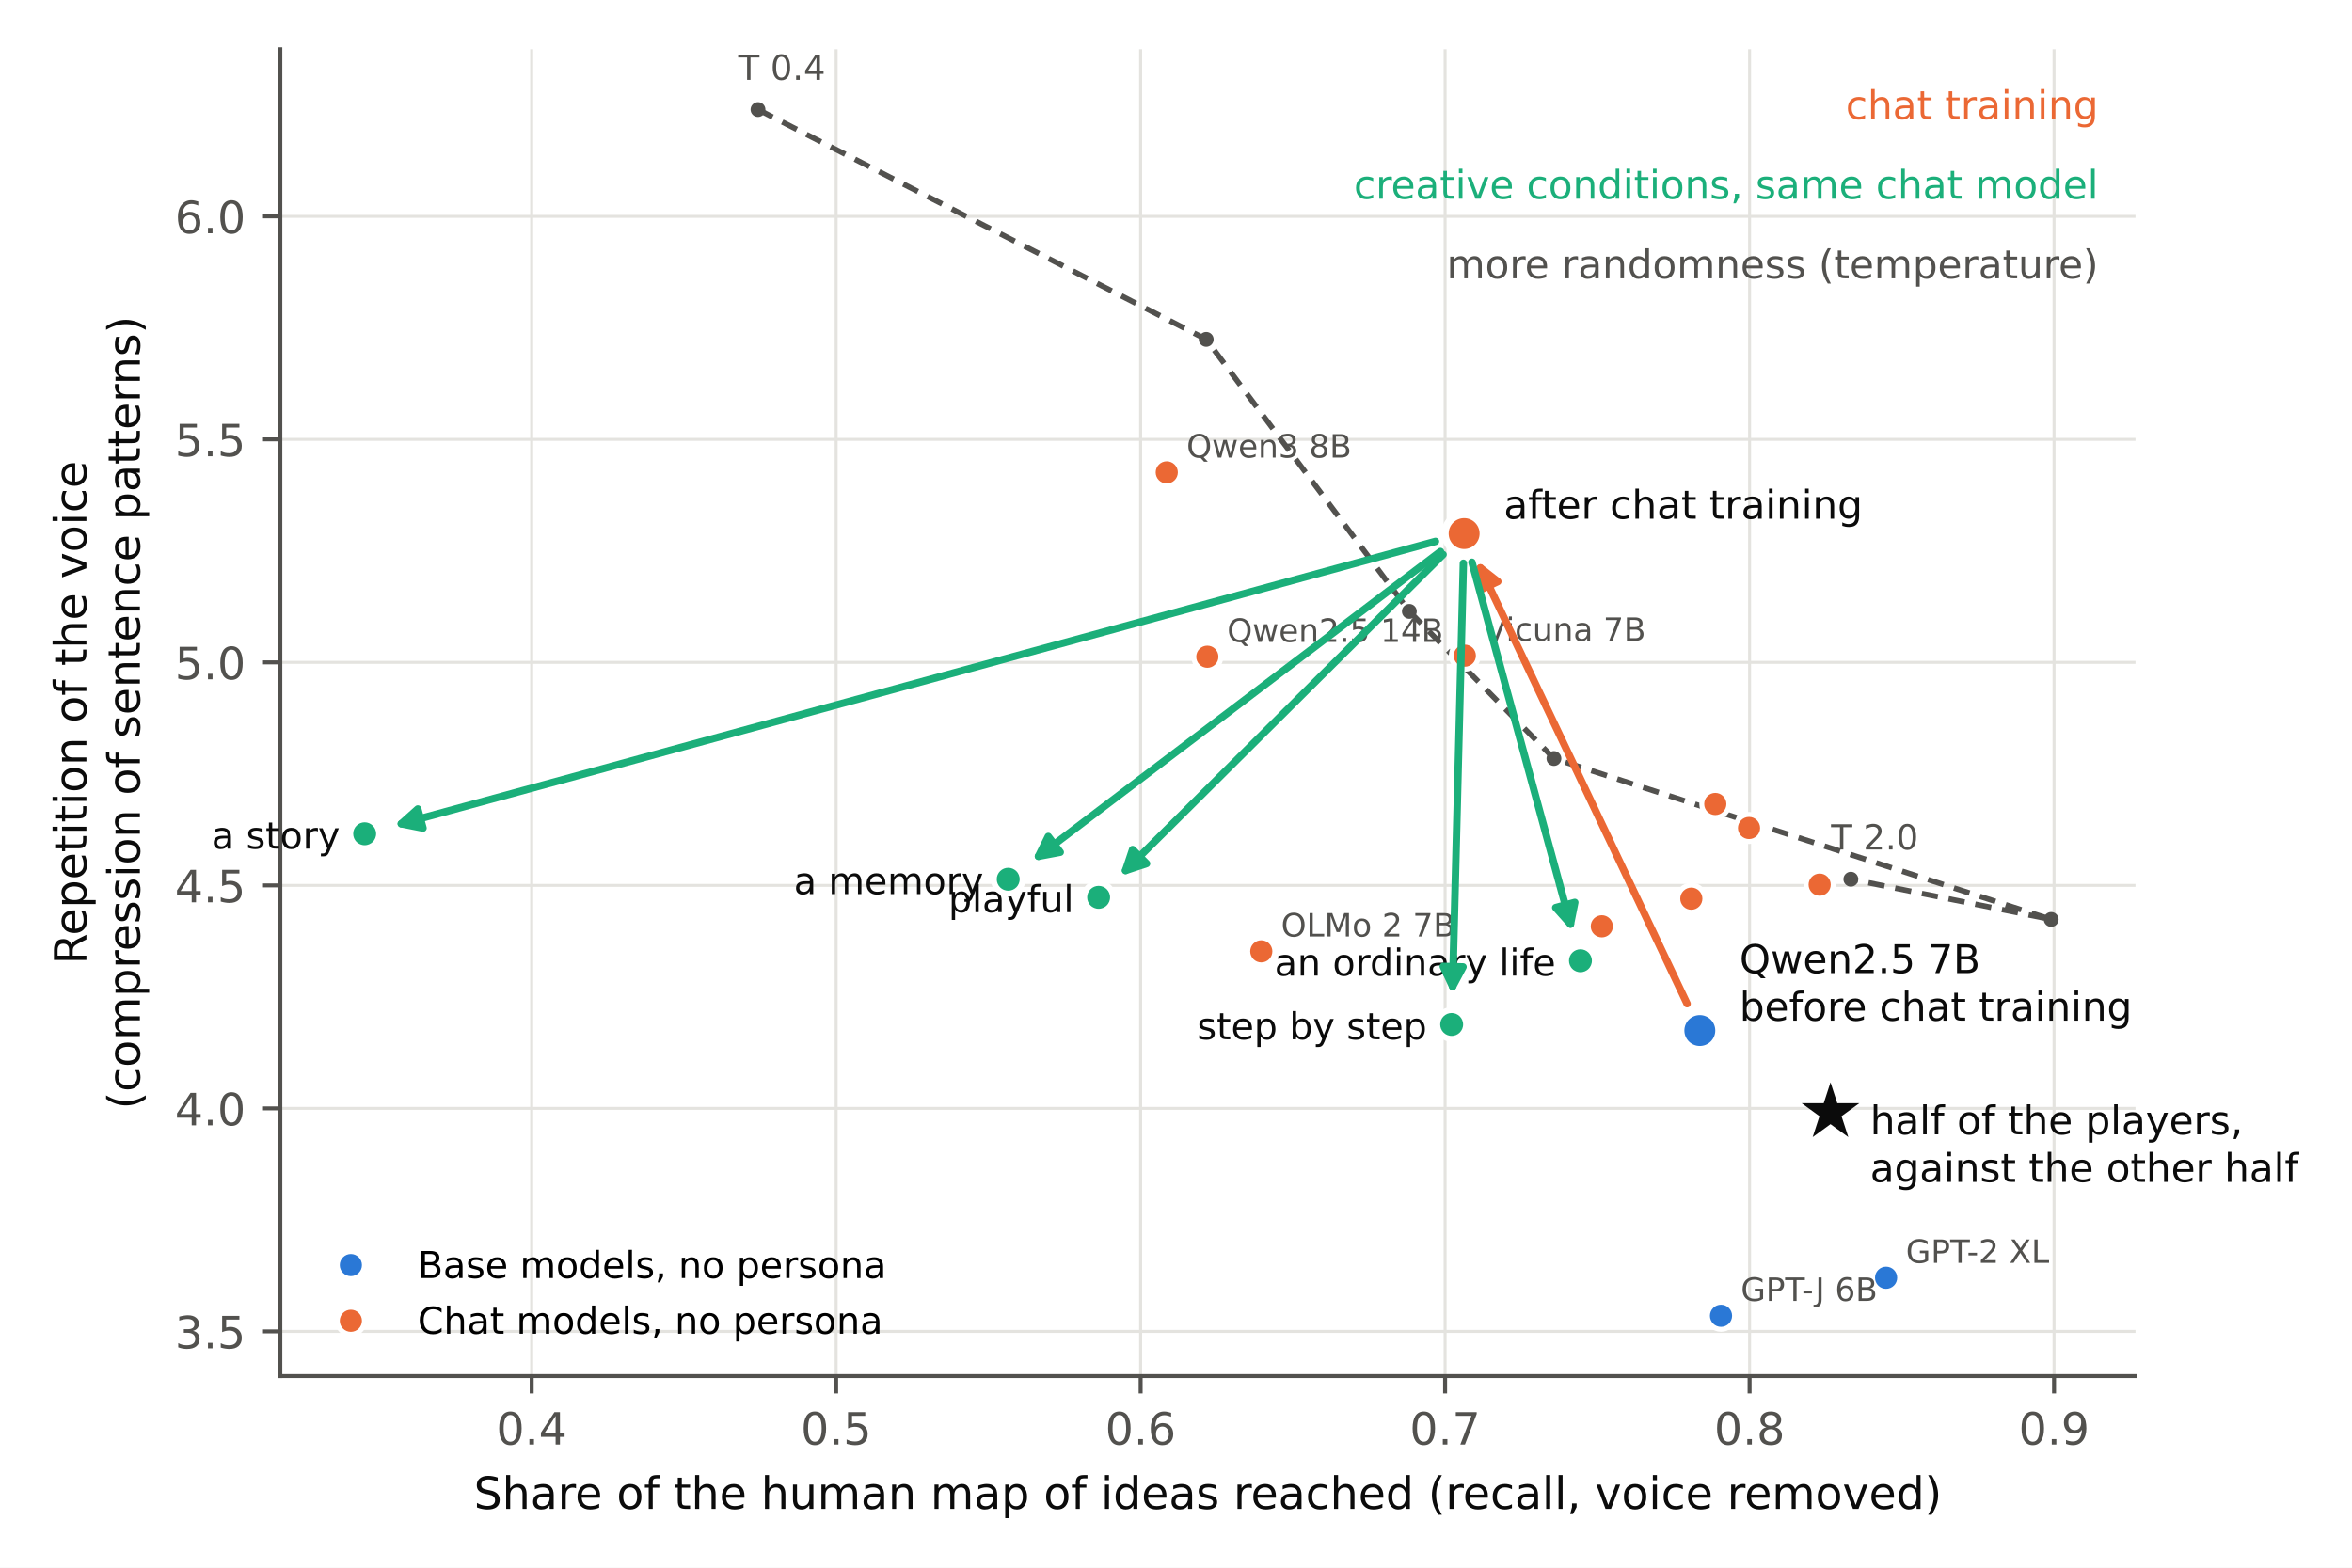
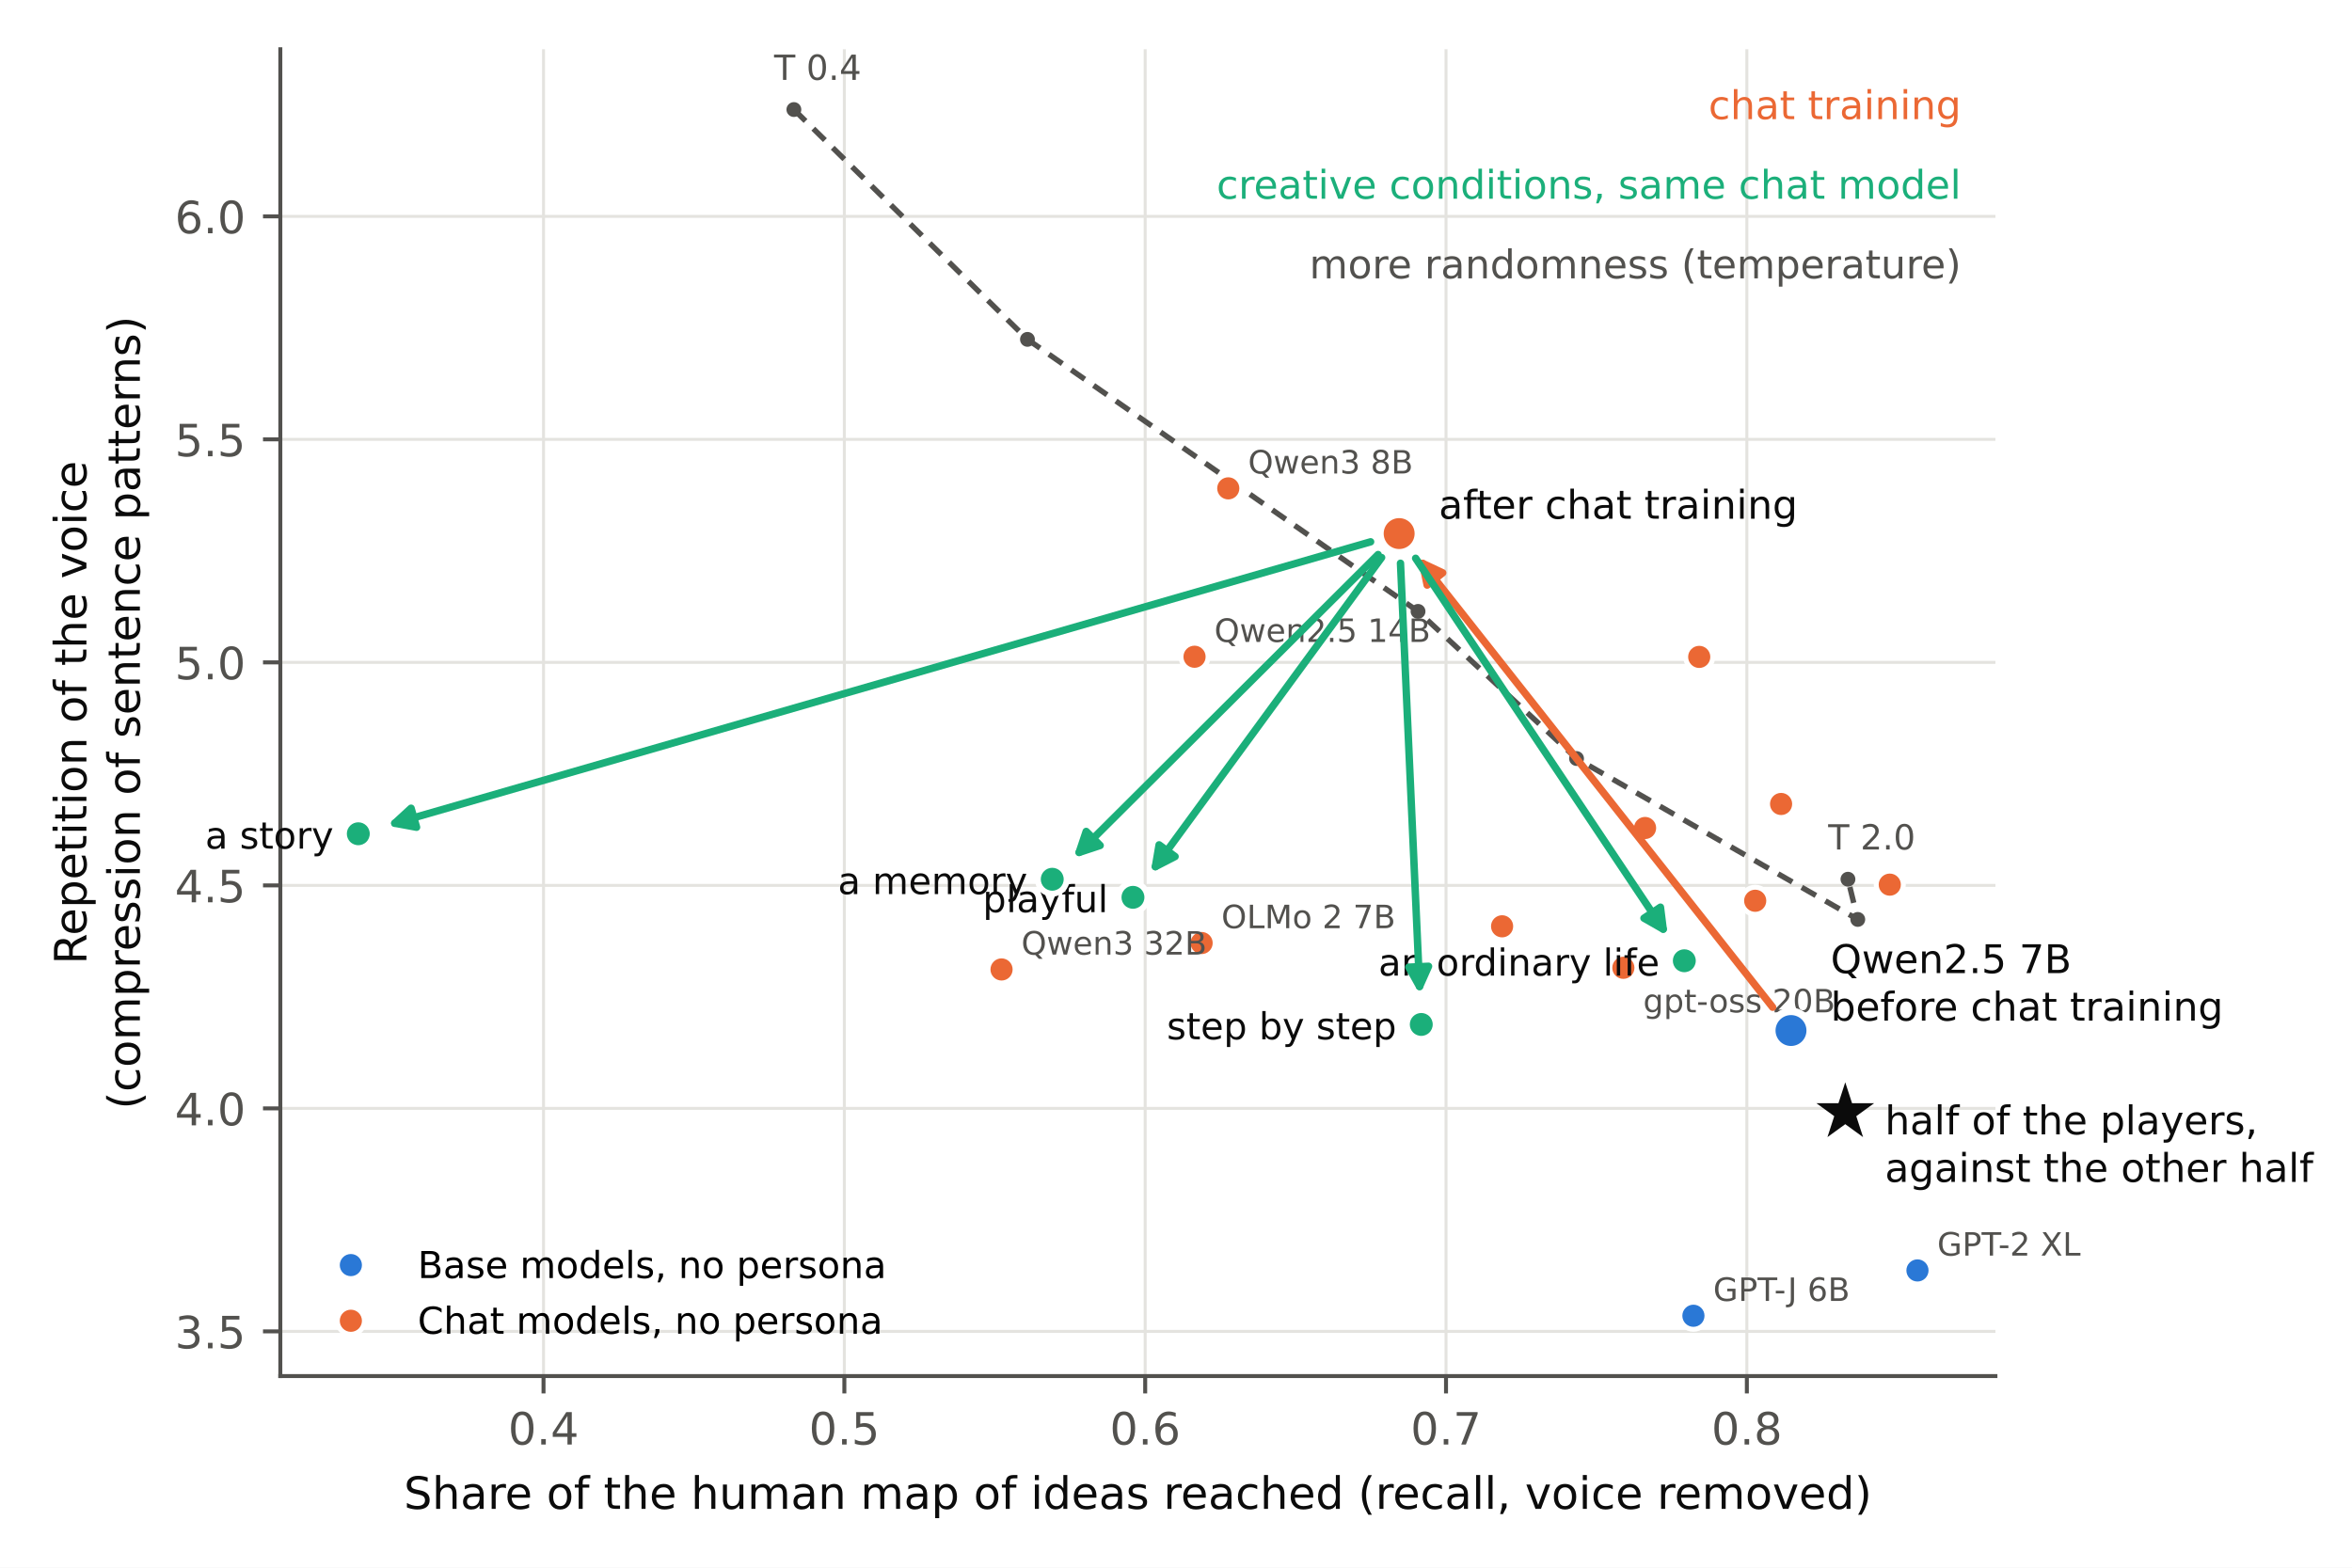
<svg xmlns="http://www.w3.org/2000/svg" xmlns:xlink="http://www.w3.org/1999/xlink" width="475.2pt" height="316.8pt" viewBox="0 0 475.2 316.8" version="1.1">
  <defs>
    <style type="text/css">*{stroke-linejoin: round; stroke-linecap: butt}</style>
  </defs>
  <g id="figure_1">
    <g id="patch_1">
      <path d="M 0 316.8  L 475.2 316.8  L 475.2 0  L 0 0  z " style="fill: #ffffff" />
    </g>
    <g id="axes_1">
      <g id="patch_2">
-         <path d="M 56.638 278.078  L 431.458 278.078  L 431.458 9.95  L 56.638 9.95  z " style="fill: #ffffff" />
+         <path d="M 56.638 278.078  L 403.157 278.078  L 403.157 9.95  L 56.638 9.95  z " style="fill: #ffffff" />
      </g>
      <g id="matplotlib.axis_1">
        <g id="xtick_1">
          <g id="line2d_1">
-             <path d="M 107.421 278.078  L 107.421 9.95  " clip-path="url(#pd328f4189f)" style="fill: none; stroke: #e4e3df; stroke-width: 0.6; stroke-linecap: square" />
+             <path d="M 109.813 278.078  L 109.813 9.95  " clip-path="url(#p14bc50475f)" style="fill: none; stroke: #e4e3df; stroke-width: 0.6; stroke-linecap: square" />
          </g>
          <g id="line2d_2">
            <defs>
-               <path id="mab75bf2dd7" d="M 0 0  L 0 3.5  " style="stroke: #52514e; stroke-width: 0.8" />
+               <path id="mb32d8f896d" d="M 0 0  L 0 3.5  " style="stroke: #52514e; stroke-width: 0.8" />
            </defs>
            <g>
-               <use xlink:href="#mab75bf2dd7" x="107.421" y="278.078" style="fill: #52514e; stroke: #52514e; stroke-width: 0.8" />
+               <use xlink:href="#mb32d8f896d" x="109.813" y="278.078" style="fill: #52514e; stroke: #52514e; stroke-width: 0.8" />
            </g>
          </g>
          <g id="text_1">
-             <text style="font-size: 9px; font-family: 'DejaVu Sans'; text-anchor: middle; fill: #52514e" x="107.421" y="291.916" transform="rotate(-0 107.4206 291.9158)">0.4</text>
+             <text style="font-size: 9px; font-family: 'DejaVu Sans'; text-anchor: middle; fill: #52514e" x="109.813" y="291.916" transform="rotate(-0 109.8128 291.9158)">0.4</text>
          </g>
        </g>
        <g id="xtick_2">
          <g id="line2d_3">
-             <path d="M 168.937 278.078  L 168.937 9.95  " clip-path="url(#pd328f4189f)" style="fill: none; stroke: #e4e3df; stroke-width: 0.6; stroke-linecap: square" />
+             <path d="M 170.594 278.078  L 170.594 9.95  " clip-path="url(#p14bc50475f)" style="fill: none; stroke: #e4e3df; stroke-width: 0.6; stroke-linecap: square" />
          </g>
          <g id="line2d_4">
            <g>
-               <use xlink:href="#mab75bf2dd7" x="168.937" y="278.078" style="fill: #52514e; stroke: #52514e; stroke-width: 0.8" />
+               <use xlink:href="#mb32d8f896d" x="170.594" y="278.078" style="fill: #52514e; stroke: #52514e; stroke-width: 0.8" />
            </g>
          </g>
          <g id="text_2">
-             <text style="font-size: 9px; font-family: 'DejaVu Sans'; text-anchor: middle; fill: #52514e" x="168.937" y="291.916" transform="rotate(-0 168.9371 291.9158)">0.5</text>
+             <text style="font-size: 9px; font-family: 'DejaVu Sans'; text-anchor: middle; fill: #52514e" x="170.594" y="291.916" transform="rotate(-0 170.5937 291.9158)">0.5</text>
          </g>
        </g>
        <g id="xtick_3">
          <g id="line2d_5">
-             <path d="M 230.454 278.078  L 230.454 9.95  " clip-path="url(#pd328f4189f)" style="fill: none; stroke: #e4e3df; stroke-width: 0.6; stroke-linecap: square" />
+             <path d="M 231.375 278.078  L 231.375 9.95  " clip-path="url(#p14bc50475f)" style="fill: none; stroke: #e4e3df; stroke-width: 0.6; stroke-linecap: square" />
          </g>
          <g id="line2d_6">
            <g>
-               <use xlink:href="#mab75bf2dd7" x="230.454" y="278.078" style="fill: #52514e; stroke: #52514e; stroke-width: 0.8" />
+               <use xlink:href="#mb32d8f896d" x="231.375" y="278.078" style="fill: #52514e; stroke: #52514e; stroke-width: 0.8" />
            </g>
          </g>
          <g id="text_3">
-             <text style="font-size: 9px; font-family: 'DejaVu Sans'; text-anchor: middle; fill: #52514e" x="230.454" y="291.916" transform="rotate(-0 230.4536 291.9158)">0.6</text>
+             <text style="font-size: 9px; font-family: 'DejaVu Sans'; text-anchor: middle; fill: #52514e" x="231.375" y="291.916" transform="rotate(-0 231.3745 291.9158)">0.6</text>
          </g>
        </g>
        <g id="xtick_4">
          <g id="line2d_7">
-             <path d="M 291.97 278.078  L 291.97 9.95  " clip-path="url(#pd328f4189f)" style="fill: none; stroke: #e4e3df; stroke-width: 0.6; stroke-linecap: square" />
+             <path d="M 292.155 278.078  L 292.155 9.95  " clip-path="url(#p14bc50475f)" style="fill: none; stroke: #e4e3df; stroke-width: 0.6; stroke-linecap: square" />
          </g>
          <g id="line2d_8">
            <g>
-               <use xlink:href="#mab75bf2dd7" x="291.97" y="278.078" style="fill: #52514e; stroke: #52514e; stroke-width: 0.8" />
+               <use xlink:href="#mb32d8f896d" x="292.155" y="278.078" style="fill: #52514e; stroke: #52514e; stroke-width: 0.8" />
            </g>
          </g>
          <g id="text_4">
-             <text style="font-size: 9px; font-family: 'DejaVu Sans'; text-anchor: middle; fill: #52514e" x="291.97" y="291.916" transform="rotate(-0 291.9701 291.9158)">0.7</text>
+             <text style="font-size: 9px; font-family: 'DejaVu Sans'; text-anchor: middle; fill: #52514e" x="292.155" y="291.916" transform="rotate(-0 292.1553 291.9158)">0.7</text>
          </g>
        </g>
        <g id="xtick_5">
          <g id="line2d_9">
-             <path d="M 353.487 278.078  L 353.487 9.95  " clip-path="url(#pd328f4189f)" style="fill: none; stroke: #e4e3df; stroke-width: 0.6; stroke-linecap: square" />
+             <path d="M 352.936 278.078  L 352.936 9.95  " clip-path="url(#p14bc50475f)" style="fill: none; stroke: #e4e3df; stroke-width: 0.6; stroke-linecap: square" />
          </g>
          <g id="line2d_10">
            <g>
-               <use xlink:href="#mab75bf2dd7" x="353.487" y="278.078" style="fill: #52514e; stroke: #52514e; stroke-width: 0.8" />
+               <use xlink:href="#mb32d8f896d" x="352.936" y="278.078" style="fill: #52514e; stroke: #52514e; stroke-width: 0.8" />
            </g>
          </g>
          <g id="text_5">
-             <text style="font-size: 9px; font-family: 'DejaVu Sans'; text-anchor: middle; fill: #52514e" x="353.487" y="291.916" transform="rotate(-0 353.4866 291.9158)">0.8</text>
-           </g>
-         </g>
-         <g id="xtick_6">
-           <g id="line2d_11">
-             <path d="M 415.003 278.078  L 415.003 9.95  " clip-path="url(#pd328f4189f)" style="fill: none; stroke: #e4e3df; stroke-width: 0.6; stroke-linecap: square" />
-           </g>
-           <g id="line2d_12">
-             <g>
-               <use xlink:href="#mab75bf2dd7" x="415.003" y="278.078" style="fill: #52514e; stroke: #52514e; stroke-width: 0.8" />
-             </g>
-           </g>
-           <g id="text_6">
-             <text style="font-size: 9px; font-family: 'DejaVu Sans'; text-anchor: middle; fill: #52514e" x="415.003" y="291.916" transform="rotate(-0 415.0031 291.9158)">0.9</text>
-           </g>
-         </g>
-         <g id="text_7">
-           <text style="font-size: 9px; font-family: 'DejaVu Sans'; text-anchor: middle; fill: #0b0b0b" x="244.048" y="304.916" transform="rotate(-0 244.0476 304.9165)">Share of the human map of ideas reached (recall, voice removed)</text>
+             <text style="font-size: 9px; font-family: 'DejaVu Sans'; text-anchor: middle; fill: #52514e" x="352.936" y="291.916" transform="rotate(-0 352.9362 291.9158)">0.8</text>
+           </g>
+         </g>
+         <g id="text_6">
+           <text style="font-size: 9px; font-family: 'DejaVu Sans'; text-anchor: middle; fill: #0b0b0b" x="229.897" y="304.916" transform="rotate(-0 229.8972 304.9165)">Share of the human map of ideas reached (recall, voice removed)</text>
        </g>
      </g>
      <g id="matplotlib.axis_2">
        <g id="ytick_1">
+           <g id="line2d_11">
+             <path d="M 56.638 269.051  L 403.157 269.051  " clip-path="url(#p14bc50475f)" style="fill: none; stroke: #e4e3df; stroke-width: 0.6; stroke-linecap: square" />
+           </g>
+           <g id="line2d_12">
+             <defs>
+               <path id="m2806b8812c" d="M 0 0  L -3.5 0  " style="stroke: #52514e; stroke-width: 0.8" />
+             </defs>
+             <g>
+               <use xlink:href="#m2806b8812c" x="56.638" y="269.051" style="fill: #52514e; stroke: #52514e; stroke-width: 0.8" />
+             </g>
+           </g>
+           <g id="text_7">
+             <text style="font-size: 9px; font-family: 'DejaVu Sans'; text-anchor: end; fill: #52514e" x="49.638" y="272.47" transform="rotate(-0 49.63773 272.4702)">3.5</text>
+           </g>
+         </g>
+         <g id="ytick_2">
          <g id="line2d_13">
-             <path d="M 56.638 269.051  L 431.458 269.051  " clip-path="url(#pd328f4189f)" style="fill: none; stroke: #e4e3df; stroke-width: 0.6; stroke-linecap: square" />
+             <path d="M 56.638 223.986  L 403.157 223.986  " clip-path="url(#p14bc50475f)" style="fill: none; stroke: #e4e3df; stroke-width: 0.6; stroke-linecap: square" />
          </g>
          <g id="line2d_14">
-             <defs>
-               <path id="m32ba7f7564" d="M 0 0  L -3.5 0  " style="stroke: #52514e; stroke-width: 0.8" />
-             </defs>
-             <g>
-               <use xlink:href="#m32ba7f7564" x="56.638" y="269.051" style="fill: #52514e; stroke: #52514e; stroke-width: 0.8" />
+             <g>
+               <use xlink:href="#m2806b8812c" x="56.638" y="223.986" style="fill: #52514e; stroke: #52514e; stroke-width: 0.8" />
            </g>
          </g>
          <g id="text_8">
-             <text style="font-size: 9px; font-family: 'DejaVu Sans'; text-anchor: end; fill: #52514e" x="49.638" y="272.47" transform="rotate(-0 49.63773 272.4702)">3.5</text>
-           </g>
-         </g>
-         <g id="ytick_2">
+             <text style="font-size: 9px; font-family: 'DejaVu Sans'; text-anchor: end; fill: #52514e" x="49.638" y="227.404" transform="rotate(-0 49.63773 227.4045)">4.0</text>
+           </g>
+         </g>
+         <g id="ytick_3">
          <g id="line2d_15">
-             <path d="M 56.638 223.986  L 431.458 223.986  " clip-path="url(#pd328f4189f)" style="fill: none; stroke: #e4e3df; stroke-width: 0.6; stroke-linecap: square" />
+             <path d="M 56.638 178.92  L 403.157 178.92  " clip-path="url(#p14bc50475f)" style="fill: none; stroke: #e4e3df; stroke-width: 0.6; stroke-linecap: square" />
          </g>
          <g id="line2d_16">
            <g>
-               <use xlink:href="#m32ba7f7564" x="56.638" y="223.986" style="fill: #52514e; stroke: #52514e; stroke-width: 0.8" />
+               <use xlink:href="#m2806b8812c" x="56.638" y="178.92" style="fill: #52514e; stroke: #52514e; stroke-width: 0.8" />
            </g>
          </g>
          <g id="text_9">
-             <text style="font-size: 9px; font-family: 'DejaVu Sans'; text-anchor: end; fill: #52514e" x="49.638" y="227.404" transform="rotate(-0 49.63773 227.4045)">4.0</text>
-           </g>
-         </g>
-         <g id="ytick_3">
+             <text style="font-size: 9px; font-family: 'DejaVu Sans'; text-anchor: end; fill: #52514e" x="49.638" y="182.339" transform="rotate(-0 49.63773 182.3387)">4.5</text>
+           </g>
+         </g>
+         <g id="ytick_4">
          <g id="line2d_17">
-             <path d="M 56.638 178.92  L 431.458 178.92  " clip-path="url(#pd328f4189f)" style="fill: none; stroke: #e4e3df; stroke-width: 0.6; stroke-linecap: square" />
+             <path d="M 56.638 133.854  L 403.157 133.854  " clip-path="url(#p14bc50475f)" style="fill: none; stroke: #e4e3df; stroke-width: 0.6; stroke-linecap: square" />
          </g>
          <g id="line2d_18">
            <g>
-               <use xlink:href="#m32ba7f7564" x="56.638" y="178.92" style="fill: #52514e; stroke: #52514e; stroke-width: 0.8" />
+               <use xlink:href="#m2806b8812c" x="56.638" y="133.854" style="fill: #52514e; stroke: #52514e; stroke-width: 0.8" />
            </g>
          </g>
          <g id="text_10">
-             <text style="font-size: 9px; font-family: 'DejaVu Sans'; text-anchor: end; fill: #52514e" x="49.638" y="182.339" transform="rotate(-0 49.63773 182.3387)">4.5</text>
-           </g>
-         </g>
-         <g id="ytick_4">
+             <text style="font-size: 9px; font-family: 'DejaVu Sans'; text-anchor: end; fill: #52514e" x="49.638" y="137.273" transform="rotate(-0 49.63773 137.273)">5.0</text>
+           </g>
+         </g>
+         <g id="ytick_5">
          <g id="line2d_19">
-             <path d="M 56.638 133.854  L 431.458 133.854  " clip-path="url(#pd328f4189f)" style="fill: none; stroke: #e4e3df; stroke-width: 0.6; stroke-linecap: square" />
+             <path d="M 56.638 88.788  L 403.157 88.788  " clip-path="url(#p14bc50475f)" style="fill: none; stroke: #e4e3df; stroke-width: 0.6; stroke-linecap: square" />
          </g>
          <g id="line2d_20">
            <g>
-               <use xlink:href="#m32ba7f7564" x="56.638" y="133.854" style="fill: #52514e; stroke: #52514e; stroke-width: 0.8" />
+               <use xlink:href="#m2806b8812c" x="56.638" y="88.788" style="fill: #52514e; stroke: #52514e; stroke-width: 0.8" />
            </g>
          </g>
          <g id="text_11">
-             <text style="font-size: 9px; font-family: 'DejaVu Sans'; text-anchor: end; fill: #52514e" x="49.638" y="137.273" transform="rotate(-0 49.63773 137.273)">5.0</text>
-           </g>
-         </g>
-         <g id="ytick_5">
+             <text style="font-size: 9px; font-family: 'DejaVu Sans'; text-anchor: end; fill: #52514e" x="49.638" y="92.207" transform="rotate(-0 49.63773 92.20724)">5.5</text>
+           </g>
+         </g>
+         <g id="ytick_6">
          <g id="line2d_21">
-             <path d="M 56.638 88.788  L 431.458 88.788  " clip-path="url(#pd328f4189f)" style="fill: none; stroke: #e4e3df; stroke-width: 0.6; stroke-linecap: square" />
+             <path d="M 56.638 43.723  L 403.157 43.723  " clip-path="url(#p14bc50475f)" style="fill: none; stroke: #e4e3df; stroke-width: 0.6; stroke-linecap: square" />
          </g>
          <g id="line2d_22">
            <g>
-               <use xlink:href="#m32ba7f7564" x="56.638" y="88.788" style="fill: #52514e; stroke: #52514e; stroke-width: 0.8" />
+               <use xlink:href="#m2806b8812c" x="56.638" y="43.723" style="fill: #52514e; stroke: #52514e; stroke-width: 0.8" />
            </g>
          </g>
          <g id="text_12">
-             <text style="font-size: 9px; font-family: 'DejaVu Sans'; text-anchor: end; fill: #52514e" x="49.638" y="92.207" transform="rotate(-0 49.63773 92.20724)">5.5</text>
-           </g>
-         </g>
-         <g id="ytick_6">
-           <g id="line2d_23">
-             <path d="M 56.638 43.723  L 431.458 43.723  " clip-path="url(#pd328f4189f)" style="fill: none; stroke: #e4e3df; stroke-width: 0.6; stroke-linecap: square" />
-           </g>
-           <g id="line2d_24">
-             <g>
-               <use xlink:href="#m32ba7f7564" x="56.638" y="43.723" style="fill: #52514e; stroke: #52514e; stroke-width: 0.8" />
-             </g>
-           </g>
-           <g id="text_13">
            <text style="font-size: 9px; font-family: 'DejaVu Sans'; text-anchor: end; fill: #52514e" x="49.638" y="47.142" transform="rotate(-0 49.63773 47.1415)">6.0</text>
          </g>
        </g>
-         <g id="text_14">
+         <g id="text_13">
          <text style="font-size: 9px; font-family: 'DejaVu Sans'; fill: #0b0b0b" transform="translate(17.45947 194.8908) rotate(-90)">Repetition of the voice</text>
          <text style="font-size: 9px; font-family: 'DejaVu Sans'; fill: #0b0b0b" transform="translate(28.26193 224.157) rotate(-90)">(compression of sentence patterns)</text>
        </g>
      </g>
-       <g id="line2d_25">
-         <path d="M 153.149 22.138  L 243.706 68.58  L 284.747 123.55  L 313.959 153.283  L 414.42 185.8  L 373.949 177.673  " clip-path="url(#pd328f4189f)" style="fill: none; stroke-dasharray: 3.3,2.2; stroke-dashoffset: 0; stroke: #52514e; stroke-width: 1.1" />
+       <g id="line2d_23">
+         <path d="M 160.397 22.138  L 207.59 68.58  L 286.502 123.55  L 318.527 153.283  L 375.346 185.8  L 373.362 177.673  " clip-path="url(#p14bc50475f)" style="fill: none; stroke-dasharray: 3.3,2.2; stroke-dashoffset: 0; stroke: #52514e; stroke-width: 1.1" />
      </g>
      <g id="patch_3">
        <path d="M 56.638 278.078  L 56.638 9.95  " style="fill: none; stroke: #52514e; stroke-width: 0.8; stroke-linejoin: miter; stroke-linecap: square" />
      </g>
      <g id="patch_4">
-         <path d="M 56.638 278.078  L 431.458 278.078  " style="fill: none; stroke: #52514e; stroke-width: 0.8; stroke-linejoin: miter; stroke-linecap: square" />
+         <path d="M 56.638 278.078  L 403.157 278.078  " style="fill: none; stroke: #52514e; stroke-width: 0.8; stroke-linejoin: miter; stroke-linecap: square" />
+       </g>
+       <g id="line2d_24">
+         <defs>
+           <path id="mbe7f615327" d="M 0 2.739  C 0.726 2.739 1.423 2.45 1.936 1.936  C 2.45 1.423 2.739 0.726 2.739 0  C 2.739 -0.726 2.45 -1.423 1.936 -1.936  C 1.423 -2.45 0.726 -2.739 0 -2.739  C -0.726 -2.739 -1.423 -2.45 -1.936 -1.936  C -2.45 -1.423 -2.739 -0.726 -2.739 0  C -2.739 0.726 -2.45 1.423 -1.936 1.936  C -1.423 2.45 -0.726 2.739 0 2.739  z " style="stroke: #ffffff" />
+         </defs>
+         <g clip-path="url(#p14bc50475f)">
+           <use xlink:href="#mbe7f615327" x="342.14" y="265.89" style="fill: #2a78d6; stroke: #ffffff" />
+           <use xlink:href="#mbe7f615327" x="387.406" y="256.731" style="fill: #2a78d6; stroke: #ffffff" />
+         </g>
+       </g>
+       <g id="line2d_25">
+         <defs>
+           <path id="mc8dbafa092" d="M 0 2.739  C 0.726 2.739 1.423 2.45 1.936 1.936  C 2.45 1.423 2.739 0.726 2.739 0  C 2.739 -0.726 2.45 -1.423 1.936 -1.936  C 1.423 -2.45 0.726 -2.739 0 -2.739  C -0.726 -2.739 -1.423 -2.45 -1.936 -1.936  C -2.45 -1.423 -2.739 -0.726 -2.739 0  C -2.739 0.726 -2.45 1.423 -1.936 1.936  C -1.423 2.45 -0.726 2.739 0 2.739  z " style="stroke: #ffffff" />
+         </defs>
+         <g clip-path="url(#p14bc50475f)">
+           <use xlink:href="#mc8dbafa092" x="332.371" y="167.32" style="fill: #eb6834; stroke: #ffffff" />
+           <use xlink:href="#mc8dbafa092" x="303.485" y="187.189" style="fill: #eb6834; stroke: #ffffff" />
+           <use xlink:href="#mc8dbafa092" x="381.813" y="178.771" style="fill: #eb6834; stroke: #ffffff" />
+           <use xlink:href="#mc8dbafa092" x="241.345" y="132.715" style="fill: #eb6834; stroke: #ffffff" />
+           <use xlink:href="#mc8dbafa092" x="359.852" y="162.468" style="fill: #eb6834; stroke: #ffffff" />
+           <use xlink:href="#mc8dbafa092" x="202.353" y="195.908" style="fill: #eb6834; stroke: #ffffff" />
+           <use xlink:href="#mc8dbafa092" x="248.162" y="98.689" style="fill: #eb6834; stroke: #ffffff" />
+           <use xlink:href="#mc8dbafa092" x="242.774" y="190.567" style="fill: #eb6834; stroke: #ffffff" />
+           <use xlink:href="#mc8dbafa092" x="343.313" y="132.747" style="fill: #eb6834; stroke: #ffffff" />
+           <use xlink:href="#mc8dbafa092" x="354.622" y="182.028" style="fill: #eb6834; stroke: #ffffff" />
+           <use xlink:href="#mc8dbafa092" x="327.985" y="195.576" style="fill: #eb6834; stroke: #ffffff" />
+         </g>
+       </g>
+       <g id="text_14">
+         <text style="font-size: 6.5px; font-family: 'DejaVu Sans'; text-anchor: start; fill: #52514e" x="346.14" y="262.89" transform="rotate(-0 346.1397 262.8903)">GPT-J 6B</text>
+       </g>
+       <g id="text_15">
+         <text style="font-size: 6.5px; font-family: 'DejaVu Sans'; text-anchor: start; fill: #52514e" x="245.345" y="129.715" transform="rotate(-0 245.3449 129.7153)">Qwen2.5 14B</text>
+       </g>
+       <g id="text_16">
+         <text style="font-size: 6.5px; font-family: 'DejaVu Sans'; text-anchor: start; fill: #52514e" x="206.353" y="192.908" transform="rotate(-0 206.3529 192.9083)">Qwen3 32B</text>
+       </g>
+       <g id="text_17">
+         <text style="font-size: 6.5px; font-family: 'DejaVu Sans'; text-anchor: start; fill: #52514e" x="252.162" y="95.689" transform="rotate(-0 252.1616 95.68856)">Qwen3 8B</text>
+       </g>
+       <g id="text_18">
+         <text style="font-size: 6.5px; font-family: 'DejaVu Sans'; text-anchor: start; fill: #52514e" x="246.774" y="187.567" transform="rotate(-0 246.7739 187.5669)">OLMo 2 7B</text>
+       </g>
+       <g id="text_19">
+         <text style="font-size: 6.5px; font-family: 'DejaVu Sans'; text-anchor: start; fill: #52514e" x="391.406" y="253.731" transform="rotate(-0 391.4058 253.7312)">GPT-2 XL</text>
+       </g>
+       <g id="text_20">
+         <text style="font-size: 6.5px; font-family: 'DejaVu Sans'; text-anchor: start; fill: #52514e" x="331.985" y="204.576" transform="rotate(-0 331.9847 204.5758)">gpt-oss 20B</text>
      </g>
      <g id="line2d_26">
        <defs>
-           <path id="m79d5cd49f2" d="M 0 2.739  C 0.726 2.739 1.423 2.45 1.936 1.936  C 2.45 1.423 2.739 0.726 2.739 0  C 2.739 -0.726 2.45 -1.423 1.936 -1.936  C 1.423 -2.45 0.726 -2.739 0 -2.739  C -0.726 -2.739 -1.423 -2.45 -1.936 -1.936  C -2.45 -1.423 -2.739 -0.726 -2.739 0  C -2.739 0.726 -2.45 1.423 -1.936 1.936  C -1.423 2.45 -0.726 2.739 0 2.739  z " style="stroke: #ffffff" />
-         </defs>
-         <g clip-path="url(#pd328f4189f)">
-           <use xlink:href="#m79d5cd49f2" x="347.716" y="265.89" style="fill: #2a78d6; stroke: #ffffff" />
-           <use xlink:href="#m79d5cd49f2" x="381.068" y="258.207" style="fill: #2a78d6; stroke: #ffffff" />
-         </g>
+           <path id="m890883a441" d="M 0 1.5  C 0.398 1.5 0.779 1.342 1.061 1.061  C 1.342 0.779 1.5 0.398 1.5 0  C 1.5 -0.398 1.342 -0.779 1.061 -1.061  C 0.779 -1.342 0.398 -1.5 0 -1.5  C -0.398 -1.5 -0.779 -1.342 -1.061 -1.061  C -1.342 -0.779 -1.5 -0.398 -1.5 0  C -1.5 0.398 -1.342 0.779 -1.061 1.061  C -0.779 1.342 -0.398 1.5 0 1.5  z " />
+         </defs>
+         <g clip-path="url(#p14bc50475f)">
+           <use xlink:href="#m890883a441" x="160.397" y="22.138" style="fill: #52514e" />
+           <use xlink:href="#m890883a441" x="207.59" y="68.58" style="fill: #52514e" />
+           <use xlink:href="#m890883a441" x="286.502" y="123.55" style="fill: #52514e" />
+           <use xlink:href="#m890883a441" x="318.527" y="153.283" style="fill: #52514e" />
+           <use xlink:href="#m890883a441" x="375.346" y="185.8" style="fill: #52514e" />
+           <use xlink:href="#m890883a441" x="373.362" y="177.673" style="fill: #52514e" />
+         </g>
+       </g>
+       <g id="text_21">
+         <text style="font-size: 7px; font-family: 'DejaVu Sans'; text-anchor: start; fill: #52514e" x="156.397" y="16.138" transform="rotate(-0 156.3972 16.13797)">T 0.4</text>
+       </g>
+       <g id="text_22">
+         <text style="font-size: 7px; font-family: 'DejaVu Sans'; text-anchor: start; fill: #52514e" x="369.362" y="171.673" transform="rotate(-0 369.3623 171.6733)">T 2.0</text>
+       </g>
+       <g id="text_23">
+         <text style="font-size: 7.5px; font-family: 'DejaVu Sans'; text-anchor: end; fill: #0b0b0b" x="335.298" y="197.149" transform="rotate(-0 335.2976 197.1491)">an ordinary life</text>
+       </g>
+       <g id="text_24">
+         <text style="font-size: 7.5px; font-family: 'DejaVu Sans'; text-anchor: end; fill: #0b0b0b" x="207.595" y="180.678" transform="rotate(-0 207.5946 180.6782)">a memory</text>
+       </g>
+       <g id="text_25">
+         <text style="font-size: 7.5px; font-family: 'DejaVu Sans'; text-anchor: end; fill: #0b0b0b" x="67.389" y="171.486" transform="rotate(-0 67.38859 171.4855)">a story</text>
+       </g>
+       <g id="text_26">
+         <text style="font-size: 7.5px; font-family: 'DejaVu Sans'; text-anchor: end; fill: #0b0b0b" x="223.902" y="184.332" transform="rotate(-0 223.9023 184.3318)">playful</text>
+       </g>
+       <g id="text_27">
+         <text style="font-size: 7.5px; font-family: 'DejaVu Sans'; text-anchor: end; fill: #0b0b0b" x="282.154" y="210.02" transform="rotate(-0 282.1536 210.0197)">step by step</text>
+       </g>
+       <g id="text_28">
+         <text style="font-size: 8px; font-family: 'DejaVu Sans'; fill: #0b0b0b" transform="translate(369.8543 196.6489)">Qwen2.5 7B</text>
+         <text style="font-size: 8px; font-family: 'DejaVu Sans'; fill: #0b0b0b" transform="translate(369.8543 206.2511)">before chat training</text>
+       </g>
+       <g id="text_29">
+         <text style="font-size: 8px; font-family: 'DejaVu Sans'; text-anchor: start; fill: #0b0b0b" x="290.685" y="104.826" transform="rotate(-0 290.6855 104.8261)">after chat training</text>
+       </g>
+       <g id="text_30">
+         <text style="font-size: 8px; font-family: 'DejaVu Sans'; fill: #0b0b0b" transform="translate(380.8166 229.2336)">half of the players,</text>
+         <text style="font-size: 8px; font-family: 'DejaVu Sans'; fill: #0b0b0b" transform="translate(380.8166 238.8358)">against the other half</text>
+       </g>
+       <g id="text_31">
+         <text style="font-size: 8px; font-family: 'DejaVu Sans'; text-anchor: end; fill: #eb6834" x="396.226" y="24.073" transform="rotate(-0 396.2263 24.07294)">chat training</text>
+       </g>
+       <g id="text_32">
+         <text style="font-size: 8px; font-family: 'DejaVu Sans'; text-anchor: end; fill: #1baf7a" x="396.226" y="40.161" transform="rotate(-0 396.2263 40.16059)">creative conditions, same chat model</text>
+       </g>
+       <g id="text_33">
+         <text style="font-size: 8px; font-family: 'DejaVu Sans'; text-anchor: end; fill: #52514e" x="396.226" y="56.248" transform="rotate(-0 396.2263 56.24824)">more randomness (temperature)</text>
+       </g>
+       <g id="patch_5">
+         <path d="M 358.141 203.541  Q 322.27 158.039 287.438 113.855  " style="fill: none; stroke: #eb6834; stroke-width: 1.5; stroke-linecap: round" />
+         <path d="M 288.344 118.234  L 287.438 113.855  L 291.485 115.758  z " style="fill: #eb6834; stroke: #eb6834; stroke-width: 1.5; stroke-linecap: round" />
+       </g>
+       <g id="patch_6">
+         <path d="M 286.017 112.818  Q 311.492 150.988 336.035 187.763  " style="fill: none; stroke: #1baf7a; stroke-width: 1.5; stroke-linecap: round" />
+         <path d="M 335.478 183.326  L 336.035 187.763  L 332.151 185.546  z " style="fill: #1baf7a; stroke: #1baf7a; stroke-width: 1.5; stroke-linecap: round" />
+       </g>
+       <g id="patch_7">
+         <path d="M 278.435 112.062  Q 247.64 142.752 218.032 172.259  " style="fill: none; stroke: #1baf7a; stroke-width: 1.5; stroke-linecap: round" />
+         <path d="M 222.277 170.852  L 218.032 172.259  L 219.454 168.019  z " style="fill: #1baf7a; stroke: #1baf7a; stroke-width: 1.5; stroke-linecap: round" />
+       </g>
+       <g id="patch_8">
+         <path d="M 276.919 109.489  Q 177.536 138.156 79.764 166.358  " style="fill: none; stroke: #1baf7a; stroke-width: 1.5; stroke-linecap: round" />
+         <path d="M 84.162 167.171  L 79.764 166.358  L 83.053 163.328  z " style="fill: #1baf7a; stroke: #1baf7a; stroke-width: 1.5; stroke-linecap: round" />
+       </g>
+       <g id="patch_9">
+         <path d="M 279.142 112.669  Q 255.794 144.579 233.436 175.136  " style="fill: none; stroke: #1baf7a; stroke-width: 1.5; stroke-linecap: round" />
+         <path d="M 237.412 173.089  L 233.436 175.136  L 234.184 170.727  z " style="fill: #1baf7a; stroke: #1baf7a; stroke-width: 1.5; stroke-linecap: round" />
+       </g>
+       <g id="patch_10">
+         <path d="M 282.956 113.823  Q 284.92 157.425 286.808 199.352  " style="fill: none; stroke: #1baf7a; stroke-width: 1.5; stroke-linecap: round" />
+         <path d="M 288.626 195.266  L 286.808 199.352  L 284.63 195.446  z " style="fill: #1baf7a; stroke: #1baf7a; stroke-width: 1.5; stroke-linecap: round" />
      </g>
      <g id="line2d_27">
        <defs>
-           <path id="m570ecce80d" d="M 0 2.739  C 0.726 2.739 1.423 2.45 1.936 1.936  C 2.45 1.423 2.739 0.726 2.739 0  C 2.739 -0.726 2.45 -1.423 1.936 -1.936  C 1.423 -2.45 0.726 -2.739 0 -2.739  C -0.726 -2.739 -1.423 -2.45 -1.936 -1.936  C -2.45 -1.423 -2.739 -0.726 -2.739 0  C -2.739 0.726 -2.45 1.423 -1.936 1.936  C -1.423 2.45 -0.726 2.739 0 2.739  z " style="stroke: #ffffff" />
-         </defs>
-         <g clip-path="url(#pd328f4189f)">
-           <use xlink:href="#m570ecce80d" x="353.374" y="167.32" style="fill: #eb6834; stroke: #ffffff" />
-           <use xlink:href="#m570ecce80d" x="323.635" y="187.189" style="fill: #eb6834; stroke: #ffffff" />
-           <use xlink:href="#m570ecce80d" x="367.645" y="178.771" style="fill: #eb6834; stroke: #ffffff" />
-           <use xlink:href="#m570ecce80d" x="243.929" y="132.715" style="fill: #eb6834; stroke: #ffffff" />
-           <use xlink:href="#m570ecce80d" x="346.56" y="162.468" style="fill: #eb6834; stroke: #ffffff" />
-           <use xlink:href="#m570ecce80d" x="235.733" y="95.459" style="fill: #eb6834; stroke: #ffffff" />
-           <use xlink:href="#m570ecce80d" x="254.831" y="192.253" style="fill: #eb6834; stroke: #ffffff" />
-           <use xlink:href="#m570ecce80d" x="295.952" y="132.501" style="fill: #eb6834; stroke: #ffffff" />
-           <use xlink:href="#m570ecce80d" x="341.717" y="181.602" style="fill: #eb6834; stroke: #ffffff" />
-         </g>
-       </g>
-       <g id="text_15">
-         <text style="font-size: 6.5px; font-family: 'DejaVu Sans'; text-anchor: start; fill: #52514e" x="351.716" y="262.89" transform="rotate(-0 351.7164 262.8903)">GPT-J 6B</text>
-       </g>
-       <g id="text_16">
-         <text style="font-size: 6.5px; font-family: 'DejaVu Sans'; text-anchor: start; fill: #52514e" x="247.929" y="129.715" transform="rotate(-0 247.9286 129.7153)">Qwen2.5 14B</text>
-       </g>
-       <g id="text_17">
-         <text style="font-size: 6.5px; font-family: 'DejaVu Sans'; text-anchor: start; fill: #52514e" x="239.733" y="92.459" transform="rotate(-0 239.7325 92.45943)">Qwen3 8B</text>
-       </g>
-       <g id="text_18">
-         <text style="font-size: 6.5px; font-family: 'DejaVu Sans'; text-anchor: start; fill: #52514e" x="258.831" y="189.253" transform="rotate(-0 258.8313 189.2531)">OLMo 2 7B</text>
-       </g>
-       <g id="text_19">
-         <text style="font-size: 6.5px; font-family: 'DejaVu Sans'; text-anchor: start; fill: #52514e" x="299.952" y="129.501" transform="rotate(-0 299.9522 129.5011)">Vicuna 7B</text>
-       </g>
-       <g id="text_20">
-         <text style="font-size: 6.5px; font-family: 'DejaVu Sans'; text-anchor: start; fill: #52514e" x="385.068" y="255.207" transform="rotate(-0 385.0683 255.207)">GPT-2 XL</text>
+           <path id="m663f192275" d="M 0 2.915  C 0.773 2.915 1.515 2.608 2.062 2.062  C 2.608 1.515 2.915 0.773 2.915 0  C 2.915 -0.773 2.608 -1.515 2.062 -2.062  C 1.515 -2.608 0.773 -2.915 0 -2.915  C -0.773 -2.915 -1.515 -2.608 -2.062 -2.062  C -2.608 -1.515 -2.915 -0.773 -2.915 0  C -2.915 0.773 -2.608 1.515 -2.062 2.062  C -1.515 2.608 -0.773 2.915 0 2.915  z " style="stroke: #ffffff; stroke-width: 1.2" />
+         </defs>
+         <g clip-path="url(#p14bc50475f)">
+           <use xlink:href="#m663f192275" x="340.298" y="194.149" style="fill: #1baf7a; stroke: #ffffff; stroke-width: 1.2" />
+         </g>
      </g>
      <g id="line2d_28">
-         <defs>
-           <path id="m5be6a05f68" d="M 0 1.5  C 0.398 1.5 0.779 1.342 1.061 1.061  C 1.342 0.779 1.5 0.398 1.5 0  C 1.5 -0.398 1.342 -0.779 1.061 -1.061  C 0.779 -1.342 0.398 -1.5 0 -1.5  C -0.398 -1.5 -0.779 -1.342 -1.061 -1.061  C -1.342 -0.779 -1.5 -0.398 -1.5 0  C -1.5 0.398 -1.342 0.779 -1.061 1.061  C -0.779 1.342 -0.398 1.5 0 1.5  z " />
-         </defs>
-         <g clip-path="url(#pd328f4189f)">
-           <use xlink:href="#m5be6a05f68" x="153.149" y="22.138" style="fill: #52514e" />
-           <use xlink:href="#m5be6a05f68" x="243.706" y="68.58" style="fill: #52514e" />
-           <use xlink:href="#m5be6a05f68" x="284.747" y="123.55" style="fill: #52514e" />
-           <use xlink:href="#m5be6a05f68" x="313.959" y="153.283" style="fill: #52514e" />
-           <use xlink:href="#m5be6a05f68" x="414.42" y="185.8" style="fill: #52514e" />
-           <use xlink:href="#m5be6a05f68" x="373.949" y="177.673" style="fill: #52514e" />
-         </g>
-       </g>
-       <g id="text_21">
-         <text style="font-size: 7px; font-family: 'DejaVu Sans'; text-anchor: start; fill: #52514e" x="149.149" y="16.138" transform="rotate(-0 149.1491 16.13797)">T 0.4</text>
-       </g>
-       <g id="text_22">
-         <text style="font-size: 7px; font-family: 'DejaVu Sans'; text-anchor: start; fill: #52514e" x="369.949" y="171.673" transform="rotate(-0 369.9494 171.6733)">T 2.0</text>
-       </g>
-       <g id="text_23">
-         <text style="font-size: 7.5px; font-family: 'DejaVu Sans'; text-anchor: end; fill: #0b0b0b" x="314.314" y="197.149" transform="rotate(-0 314.3138 197.1491)">an ordinary life</text>
-       </g>
-       <g id="text_24">
-         <text style="font-size: 7.5px; font-family: 'DejaVu Sans'; text-anchor: end; fill: #0b0b0b" x="198.699" y="180.678" transform="rotate(-0 198.6988 180.6782)">a memory</text>
-       </g>
-       <g id="text_25">
-         <text style="font-size: 7.5px; font-family: 'DejaVu Sans'; text-anchor: end; fill: #0b0b0b" x="68.675" y="171.486" transform="rotate(-0 68.675 171.4855)">a story</text>
-       </g>
-       <g id="text_26">
-         <text style="font-size: 7.5px; font-family: 'DejaVu Sans'; text-anchor: end; fill: #0b0b0b" x="216.965" y="184.332" transform="rotate(-0 216.9646 184.3318)">playful</text>
-       </g>
-       <g id="text_27">
-         <text style="font-size: 7.5px; font-family: 'DejaVu Sans'; text-anchor: end; fill: #0b0b0b" x="288.294" y="210.02" transform="rotate(-0 288.2944 210.0197)">step by step</text>
-       </g>
-       <g id="text_28">
-         <text style="font-size: 8px; font-family: 'DejaVu Sans'; fill: #0b0b0b" transform="translate(351.4352 196.6489)">Qwen2.5 7B</text>
-         <text style="font-size: 8px; font-family: 'DejaVu Sans'; fill: #0b0b0b" transform="translate(351.4352 206.2511)">before chat training</text>
-       </g>
-       <g id="text_29">
-         <text style="font-size: 8px; font-family: 'DejaVu Sans'; text-anchor: start; fill: #0b0b0b" x="303.815" y="104.826" transform="rotate(-0 303.8149 104.8261)">after chat training</text>
-       </g>
-       <g id="text_30">
-         <text style="font-size: 8px; font-family: 'DejaVu Sans'; fill: #0b0b0b" transform="translate(377.8361 229.2336)">half of the players,</text>
-         <text style="font-size: 8px; font-family: 'DejaVu Sans'; fill: #0b0b0b" transform="translate(377.8361 238.8358)">against the other half</text>
-       </g>
-       <g id="text_31">
-         <text style="font-size: 8px; font-family: 'DejaVu Sans'; text-anchor: end; fill: #eb6834" x="423.961" y="24.073" transform="rotate(-0 423.9612 24.07294)">chat training</text>
-       </g>
-       <g id="text_32">
-         <text style="font-size: 8px; font-family: 'DejaVu Sans'; text-anchor: end; fill: #1baf7a" x="423.961" y="40.161" transform="rotate(-0 423.9612 40.16059)">creative conditions, same chat model</text>
-       </g>
-       <g id="text_33">
-         <text style="font-size: 8px; font-family: 'DejaVu Sans'; text-anchor: end; fill: #52514e" x="423.961" y="56.248" transform="rotate(-0 423.9612 56.24824)">more randomness (temperature)</text>
-       </g>
-       <g id="patch_5">
-         <path d="M 340.864 202.83  Q 319.624 158.037 299.103 114.76  " style="fill: none; stroke: #eb6834; stroke-width: 1.5; stroke-linecap: round" />
-         <path d="M 299.01 119.231  L 299.103 114.76  L 302.624 117.517  z " style="fill: #eb6834; stroke: #eb6834; stroke-width: 1.5; stroke-linecap: round" />
-       </g>
-       <g id="patch_6">
-         <path d="M 297.39 113.614  Q 307.564 150.987 317.298 186.743  " style="fill: none; stroke: #1baf7a; stroke-width: 1.5; stroke-linecap: round" />
-         <path d="M 318.177 182.358  L 317.298 186.743  L 314.317 183.409  z " style="fill: #1baf7a; stroke: #1baf7a; stroke-width: 1.5; stroke-linecap: round" />
-       </g>
-       <g id="patch_7">
-         <path d="M 291.033 111.452  Q 249.755 142.753 209.814 173.041  " style="fill: none; stroke: #1baf7a; stroke-width: 1.5; stroke-linecap: round" />
-         <path d="M 214.21 172.218  L 209.814 173.041  L 211.793 169.031  z " style="fill: #1baf7a; stroke: #1baf7a; stroke-width: 1.5; stroke-linecap: round" />
-       </g>
-       <g id="patch_8">
-         <path d="M 290.029 109.406  Q 184.746 138.156 81.08 166.463  " style="fill: none; stroke: #1baf7a; stroke-width: 1.5; stroke-linecap: round" />
-         <path d="M 85.466 167.339  L 81.08 166.463  L 84.412 163.48  z " style="fill: #1baf7a; stroke: #1baf7a; stroke-width: 1.5; stroke-linecap: round" />
-       </g>
-       <g id="patch_9">
-         <path d="M 291.562 112.059  Q 258.89 144.578 227.407 175.914  " style="fill: none; stroke: #1baf7a; stroke-width: 1.5; stroke-linecap: round" />
-         <path d="M 231.653 174.51  L 227.407 175.914  L 228.832 171.675  z " style="fill: #1baf7a; stroke: #1baf7a; stroke-width: 1.5; stroke-linecap: round" />
-       </g>
-       <g id="patch_10">
-         <path d="M 295.663 113.823  Q 294.555 157.422 293.489 199.345  " style="fill: none; stroke: #1baf7a; stroke-width: 1.5; stroke-linecap: round" />
-         <path d="M 295.59 195.397  L 293.489 199.345  L 291.592 195.295  z " style="fill: #1baf7a; stroke: #1baf7a; stroke-width: 1.5; stroke-linecap: round" />
+         <g clip-path="url(#p14bc50475f)">
+           <use xlink:href="#m663f192275" x="212.595" y="177.678" style="fill: #1baf7a; stroke: #ffffff; stroke-width: 1.2" />
+         </g>
      </g>
      <g id="line2d_29">
-         <defs>
-           <path id="m2cf556ec8b" d="M 0 2.915  C 0.773 2.915 1.515 2.608 2.062 2.062  C 2.608 1.515 2.915 0.773 2.915 0  C 2.915 -0.773 2.608 -1.515 2.062 -2.062  C 1.515 -2.608 0.773 -2.915 0 -2.915  C -0.773 -2.915 -1.515 -2.608 -2.062 -2.062  C -2.608 -1.515 -2.915 -0.773 -2.915 0  C -2.915 0.773 -2.608 1.515 -2.062 2.062  C -1.515 2.608 -0.773 2.915 0 2.915  z " style="stroke: #ffffff; stroke-width: 1.2" />
-         </defs>
-         <g clip-path="url(#pd328f4189f)">
-           <use xlink:href="#m2cf556ec8b" x="319.314" y="194.149" style="fill: #1baf7a; stroke: #ffffff; stroke-width: 1.2" />
+         <g clip-path="url(#p14bc50475f)">
+           <use xlink:href="#m663f192275" x="72.389" y="168.486" style="fill: #1baf7a; stroke: #ffffff; stroke-width: 1.2" />
        </g>
      </g>
      <g id="line2d_30">
-         <g clip-path="url(#pd328f4189f)">
-           <use xlink:href="#m2cf556ec8b" x="203.699" y="177.678" style="fill: #1baf7a; stroke: #ffffff; stroke-width: 1.2" />
+         <g clip-path="url(#p14bc50475f)">
+           <use xlink:href="#m663f192275" x="228.902" y="181.332" style="fill: #1baf7a; stroke: #ffffff; stroke-width: 1.2" />
        </g>
      </g>
      <g id="line2d_31">
-         <g clip-path="url(#pd328f4189f)">
-           <use xlink:href="#m2cf556ec8b" x="73.675" y="168.486" style="fill: #1baf7a; stroke: #ffffff; stroke-width: 1.2" />
+         <g clip-path="url(#p14bc50475f)">
+           <use xlink:href="#m663f192275" x="287.154" y="207.02" style="fill: #1baf7a; stroke: #ffffff; stroke-width: 1.2" />
        </g>
      </g>
      <g id="line2d_32">
-         <g clip-path="url(#pd328f4189f)">
-           <use xlink:href="#m2cf556ec8b" x="221.965" y="181.332" style="fill: #1baf7a; stroke: #ffffff; stroke-width: 1.2" />
+         <defs>
+           <path id="m2482c4ca89" d="M 0 3.873  C 1.027 3.873 2.012 3.465 2.739 2.739  C 3.465 2.012 3.873 1.027 3.873 0  C 3.873 -1.027 3.465 -2.012 2.739 -2.739  C 2.012 -3.465 1.027 -3.873 0 -3.873  C -1.027 -3.873 -2.012 -3.465 -2.739 -2.739  C -3.465 -2.012 -3.873 -1.027 -3.873 0  C -3.873 1.027 -3.465 2.012 -2.739 2.739  C -2.012 3.465 -1.027 3.873 0 3.873  z " style="stroke: #ffffff; stroke-width: 1.5" />
+         </defs>
+         <g clip-path="url(#p14bc50475f)">
+           <use xlink:href="#m2482c4ca89" x="361.854" y="208.251" style="fill: #2a78d6; stroke: #ffffff; stroke-width: 1.5" />
        </g>
      </g>
      <g id="line2d_33">
-         <g clip-path="url(#pd328f4189f)">
-           <use xlink:href="#m2cf556ec8b" x="293.294" y="207.02" style="fill: #1baf7a; stroke: #ffffff; stroke-width: 1.2" />
-         </g>
-       </g>
-       <g id="line2d_34">
-         <defs>
-           <path id="m911b516b3a" d="M 0 3.873  C 1.027 3.873 2.012 3.465 2.739 2.739  C 3.465 2.012 3.873 1.027 3.873 0  C 3.873 -1.027 3.465 -2.012 2.739 -2.739  C 2.012 -3.465 1.027 -3.873 0 -3.873  C -1.027 -3.873 -2.012 -3.465 -2.739 -2.739  C -3.465 -2.012 -3.873 -1.027 -3.873 0  C -3.873 1.027 -3.465 2.012 -2.739 2.739  C -2.012 3.465 -1.027 3.873 0 3.873  z " style="stroke: #ffffff; stroke-width: 1.5" />
-         </defs>
-         <g clip-path="url(#pd328f4189f)">
-           <use xlink:href="#m911b516b3a" x="343.435" y="208.251" style="fill: #2a78d6; stroke: #ffffff; stroke-width: 1.5" />
-         </g>
-       </g>
-       <g id="line2d_35">
-         <defs>
-           <path id="m46fa7bfdf8" d="M 0 3.873  C 1.027 3.873 2.012 3.465 2.739 2.739  C 3.465 2.012 3.873 1.027 3.873 0  C 3.873 -1.027 3.465 -2.012 2.739 -2.739  C 2.012 -3.465 1.027 -3.873 0 -3.873  C -1.027 -3.873 -2.012 -3.465 -2.739 -2.739  C -3.465 -2.012 -3.873 -1.027 -3.873 0  C -3.873 1.027 -3.465 2.012 -2.739 2.739  C -2.012 3.465 -1.027 3.873 0 3.873  z " style="stroke: #ffffff; stroke-width: 1.5" />
-         </defs>
-         <g clip-path="url(#pd328f4189f)">
-           <use xlink:href="#m46fa7bfdf8" x="295.815" y="107.826" style="fill: #eb6834; stroke: #ffffff; stroke-width: 1.5" />
+         <defs>
+           <path id="mff7a98e01d" d="M 0 3.873  C 1.027 3.873 2.012 3.465 2.739 2.739  C 3.465 2.012 3.873 1.027 3.873 0  C 3.873 -1.027 3.465 -2.012 2.739 -2.739  C 2.012 -3.465 1.027 -3.873 0 -3.873  C -1.027 -3.873 -2.012 -3.465 -2.739 -2.739  C -3.465 -2.012 -3.873 -1.027 -3.873 0  C -3.873 1.027 -3.465 2.012 -2.739 2.739  C -2.012 3.465 -1.027 3.873 0 3.873  z " style="stroke: #ffffff; stroke-width: 1.5" />
+         </defs>
+         <g clip-path="url(#p14bc50475f)">
+           <use xlink:href="#mff7a98e01d" x="282.685" y="107.826" style="fill: #eb6834; stroke: #ffffff; stroke-width: 1.5" />
        </g>
      </g>
      <g id="legend_1">
-         <g id="line2d_36">
+         <g id="line2d_34">
          <g>
-             <use xlink:href="#m79d5cd49f2" x="70.888" y="255.651" style="fill: #2a78d6; stroke: #ffffff" />
+             <use xlink:href="#mbe7f615327" x="70.888" y="255.651" style="fill: #2a78d6; stroke: #ffffff" />
          </g>
        </g>
        <g id="text_34">
          <text style="font-size: 7.5px; font-family: 'DejaVu Sans'; text-anchor: start" x="84.388" y="258.276" transform="rotate(-0 84.38773 258.2755)">Base models, no persona</text>
        </g>
-         <g id="line2d_37">
+         <g id="line2d_35">
          <g>
-             <use xlink:href="#m570ecce80d" x="70.888" y="266.901" style="fill: #eb6834; stroke: #ffffff" />
+             <use xlink:href="#mc8dbafa092" x="70.888" y="266.901" style="fill: #eb6834; stroke: #ffffff" />
          </g>
        </g>
        <g id="text_35">
          <text style="font-size: 7.5px; font-family: 'DejaVu Sans'; text-anchor: start" x="84.388" y="269.526" transform="rotate(-0 84.38773 269.5261)">Chat models, no persona</text>
        </g>
      </g>
-       <g id="line2d_38">
-         <defs>
-           <path id="m9dbc2cb14a" d="M 0 -6.124  L -1.375 -1.892  L -5.824 -1.892  L -2.225 0.723  L -3.599 4.954  L -0 2.339  L 3.599 4.954  L 2.225 0.723  L 5.824 -1.892  L 1.375 -1.892  z " />
-         </defs>
-         <g clip-path="url(#pd328f4189f)">
-           <use xlink:href="#m9dbc2cb14a" x="369.836" y="224.836" style="fill: #0b0b0b" />
+       <g id="line2d_36">
+         <defs>
+           <path id="ma59b7226cf" d="M 0 -6.124  L -1.375 -1.892  L -5.824 -1.892  L -2.225 0.723  L -3.599 4.954  L -0 2.339  L 3.599 4.954  L 2.225 0.723  L 5.824 -1.892  L 1.375 -1.892  z " />
+         </defs>
+         <g clip-path="url(#p14bc50475f)">
+           <use xlink:href="#ma59b7226cf" x="372.817" y="224.836" style="fill: #0b0b0b" />
        </g>
      </g>
    </g>
  </g>
  <defs>
-     <clipPath id="pd328f4189f">
-       <rect x="56.638" y="9.95" width="374.82" height="268.128" />
+     <clipPath id="p14bc50475f">
+       <rect x="56.638" y="9.95" width="346.519" height="268.128" />
    </clipPath>
  </defs>
</svg>
